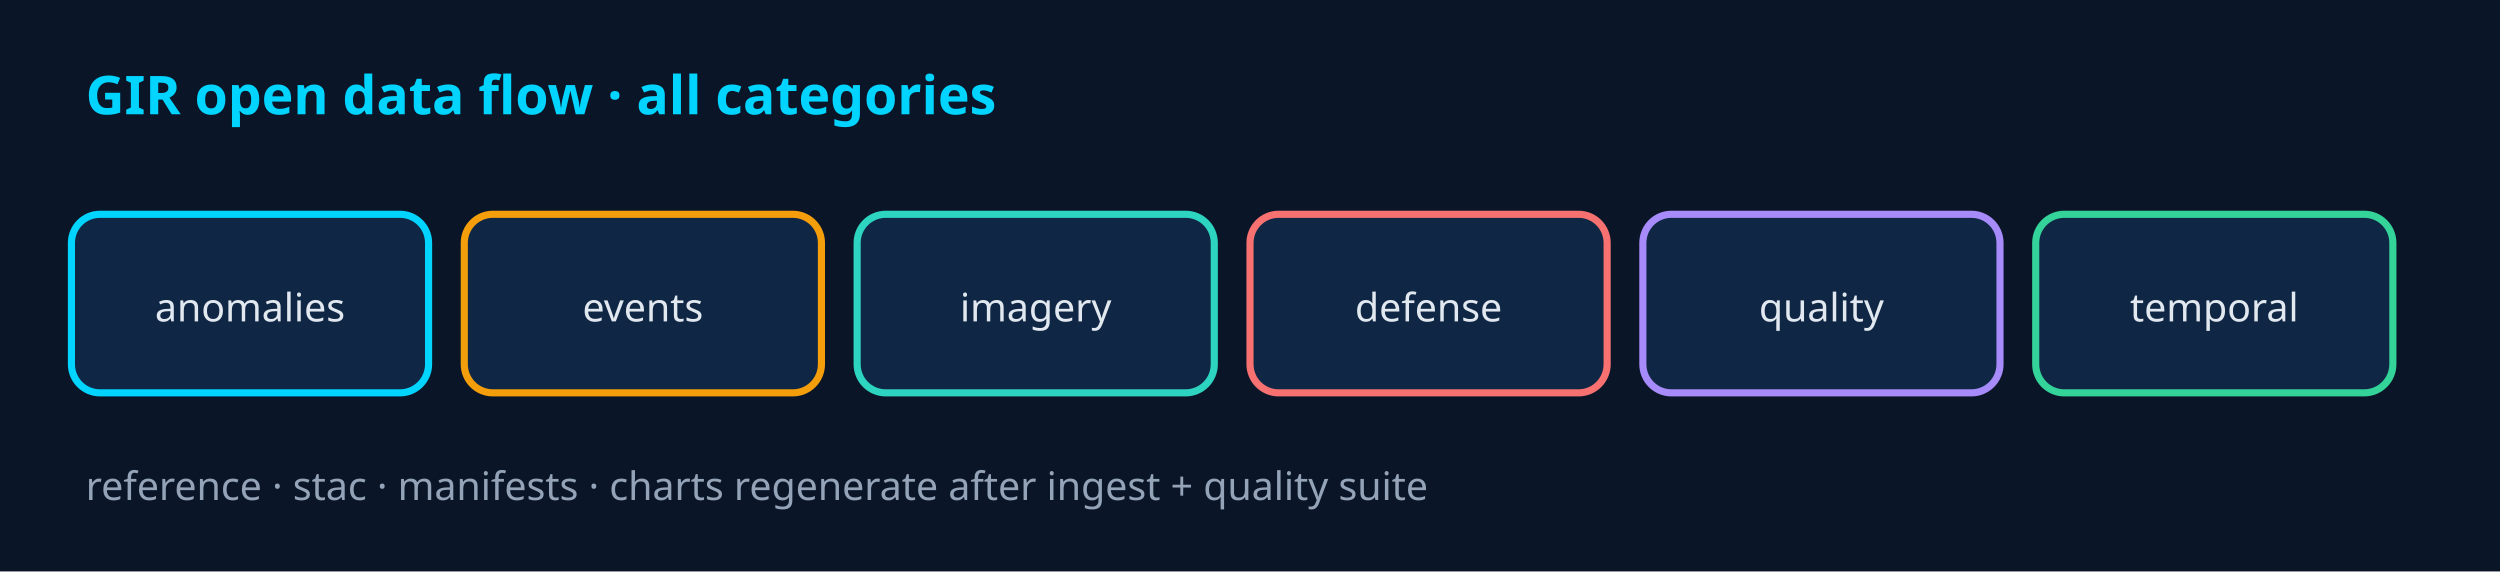
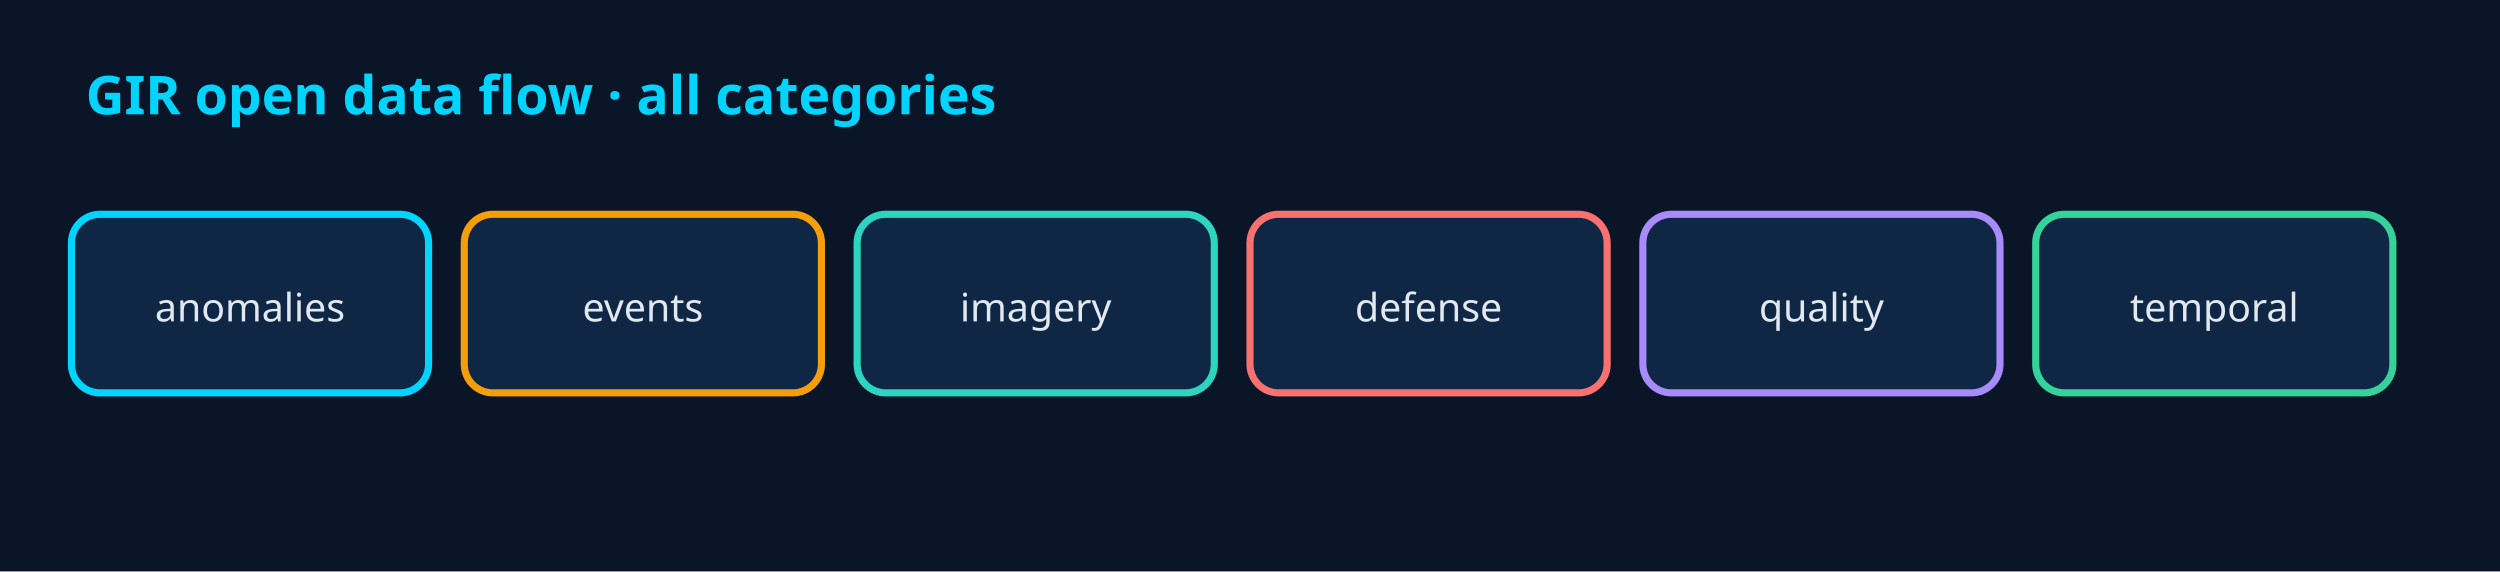
<svg xmlns="http://www.w3.org/2000/svg" width="700" height="160" viewBox="0 0 700 160" role="img">
  <rect width="100%" height="100%" fill="#0a1628" />
  <text x="24" y="32" fill="#00d4ff" font-family="system-ui,sans-serif" font-size="15" font-weight="700">GIR open data flow · all categories</text>
  <rect x="20" y="60" width="100" height="50" rx="8" fill="#0f2744" stroke="#00d4ff" stroke-width="2" />
  <text x="70" y="90" text-anchor="middle" fill="#e2e8f0" font-family="system-ui,sans-serif" font-size="11">anomalies</text>
  <rect x="130" y="60" width="100" height="50" rx="8" fill="#0f2744" stroke="#f59e0b" stroke-width="2" />
  <text x="180" y="90" text-anchor="middle" fill="#e2e8f0" font-family="system-ui,sans-serif" font-size="11">events</text>
  <rect x="240" y="60" width="100" height="50" rx="8" fill="#0f2744" stroke="#2dd4bf" stroke-width="2" />
  <text x="290" y="90" text-anchor="middle" fill="#e2e8f0" font-family="system-ui,sans-serif" font-size="11">imagery</text>
  <rect x="350" y="60" width="100" height="50" rx="8" fill="#0f2744" stroke="#f87171" stroke-width="2" />
  <text x="400" y="90" text-anchor="middle" fill="#e2e8f0" font-family="system-ui,sans-serif" font-size="11">defense</text>
  <rect x="460" y="60" width="100" height="50" rx="8" fill="#0f2744" stroke="#a78bfa" stroke-width="2" />
  <text x="510" y="90" text-anchor="middle" fill="#e2e8f0" font-family="system-ui,sans-serif" font-size="11">quality</text>
  <rect x="570" y="60" width="100" height="50" rx="8" fill="#0f2744" stroke="#34d399" stroke-width="2" />
  <text x="620" y="90" text-anchor="middle" fill="#e2e8f0" font-family="system-ui,sans-serif" font-size="11">temporal</text>
-   <text x="24" y="140" fill="#94a3b8" font-family="system-ui,sans-serif" font-size="11">reference · stac · manifests · charts regenerate after ingest + quality suite</text>
</svg>
